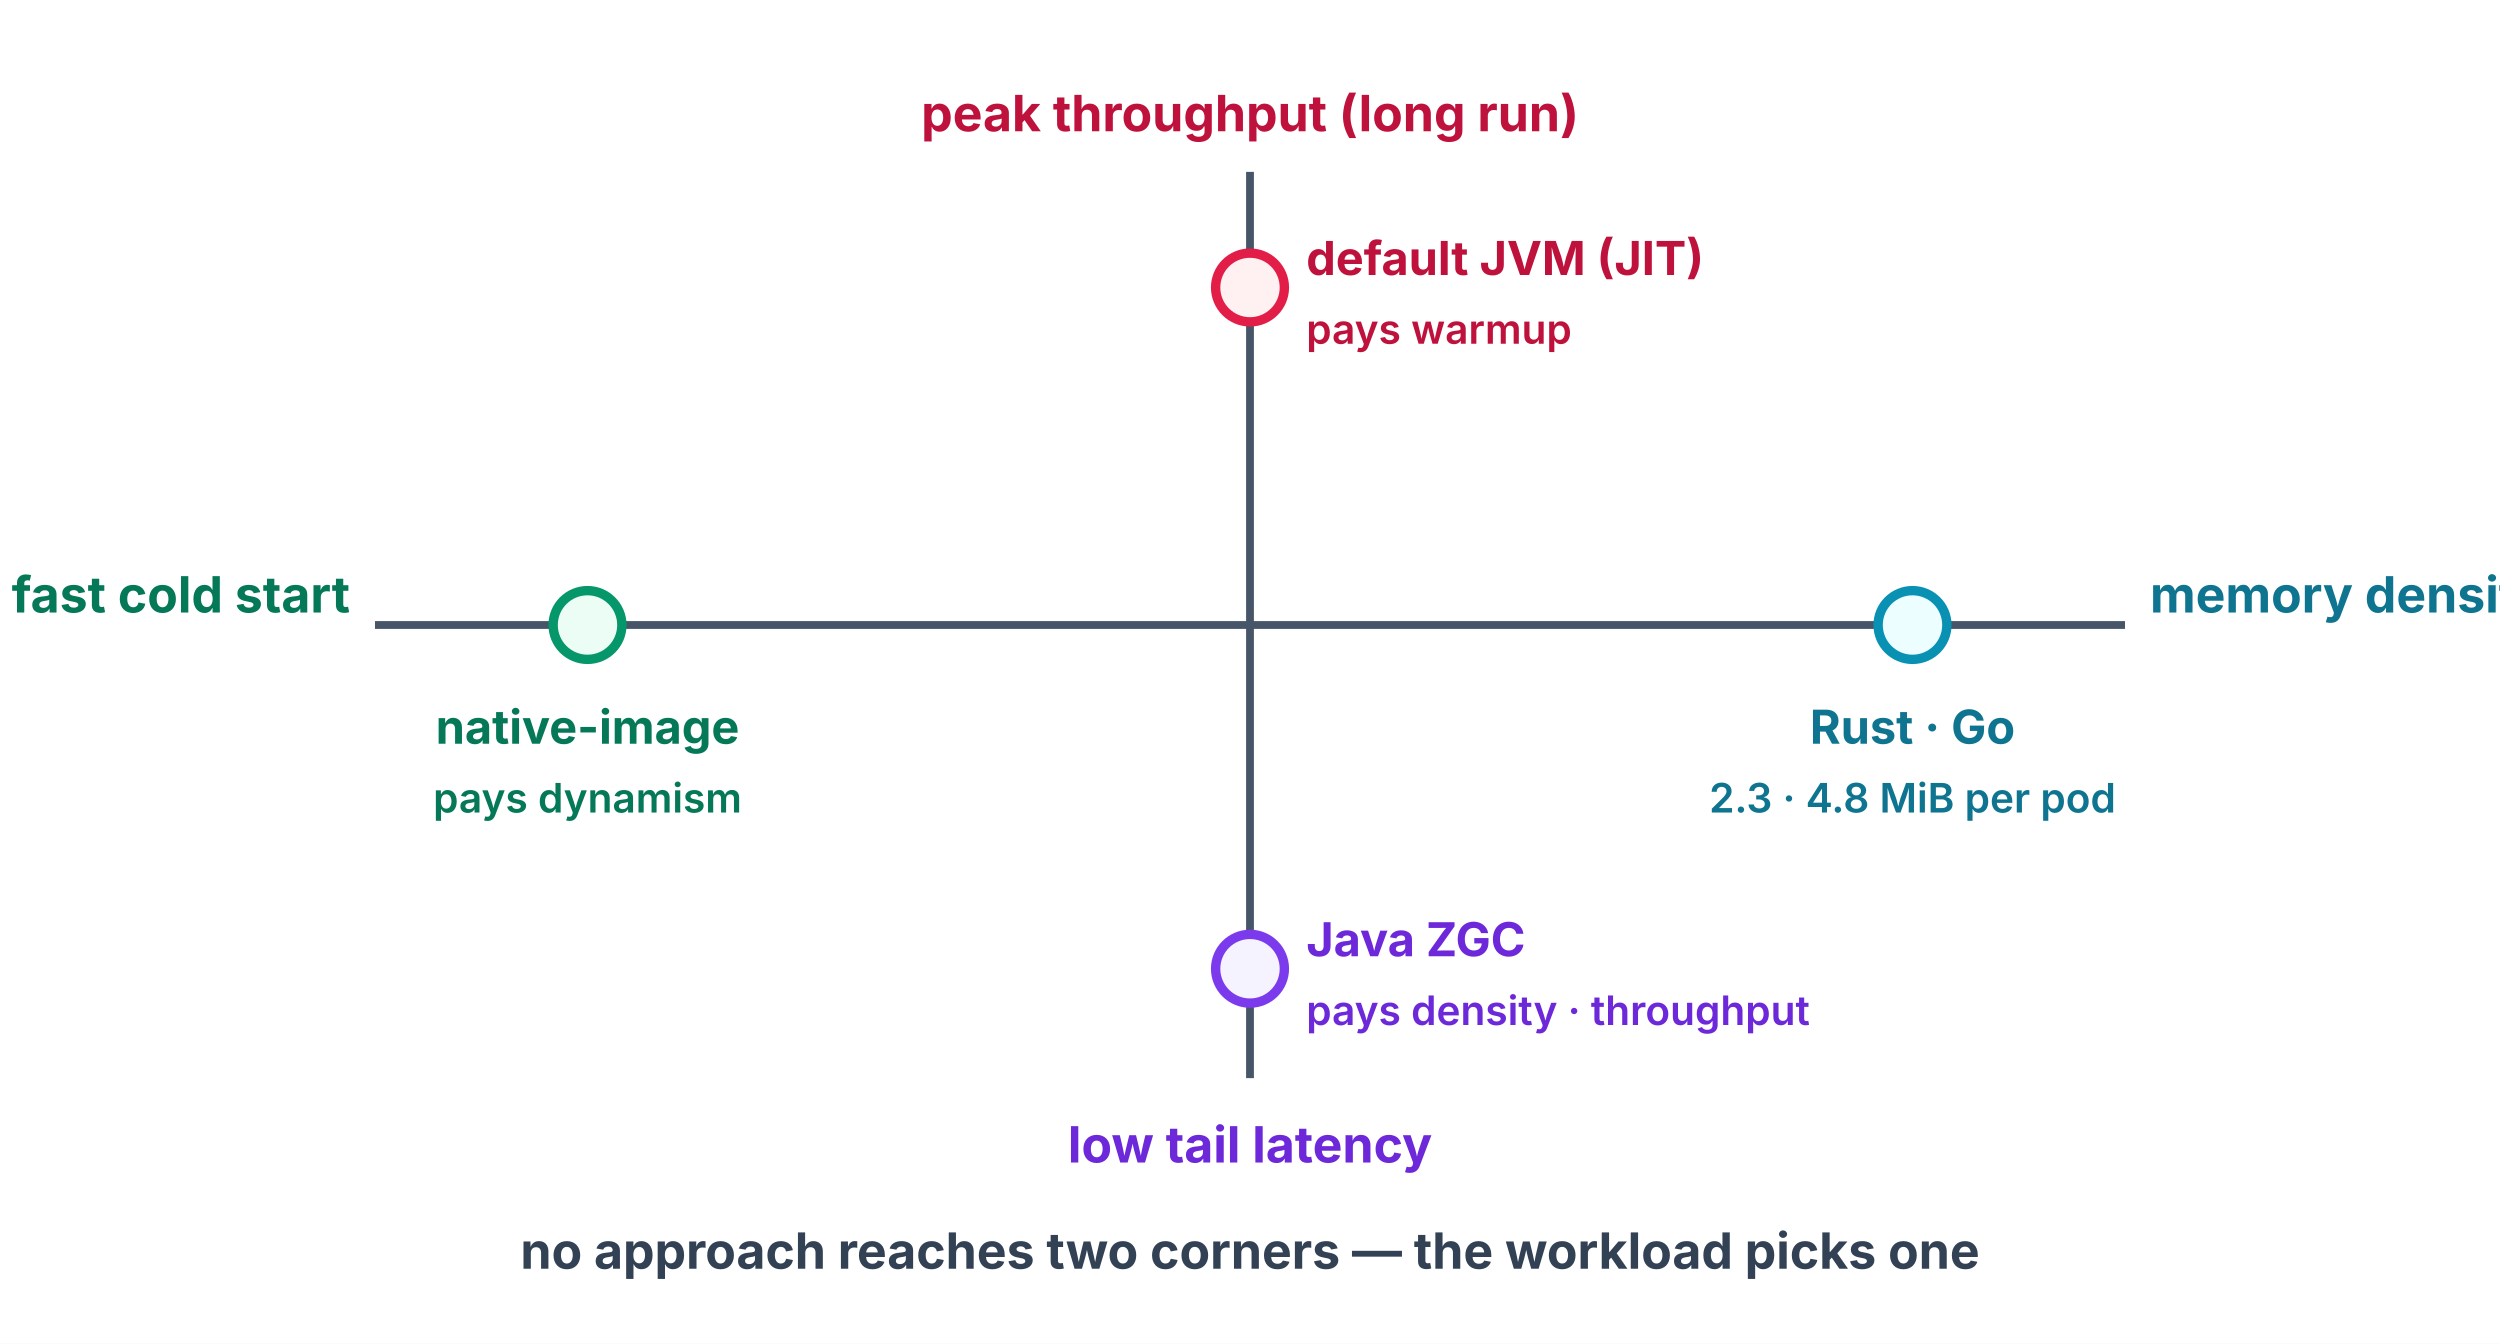
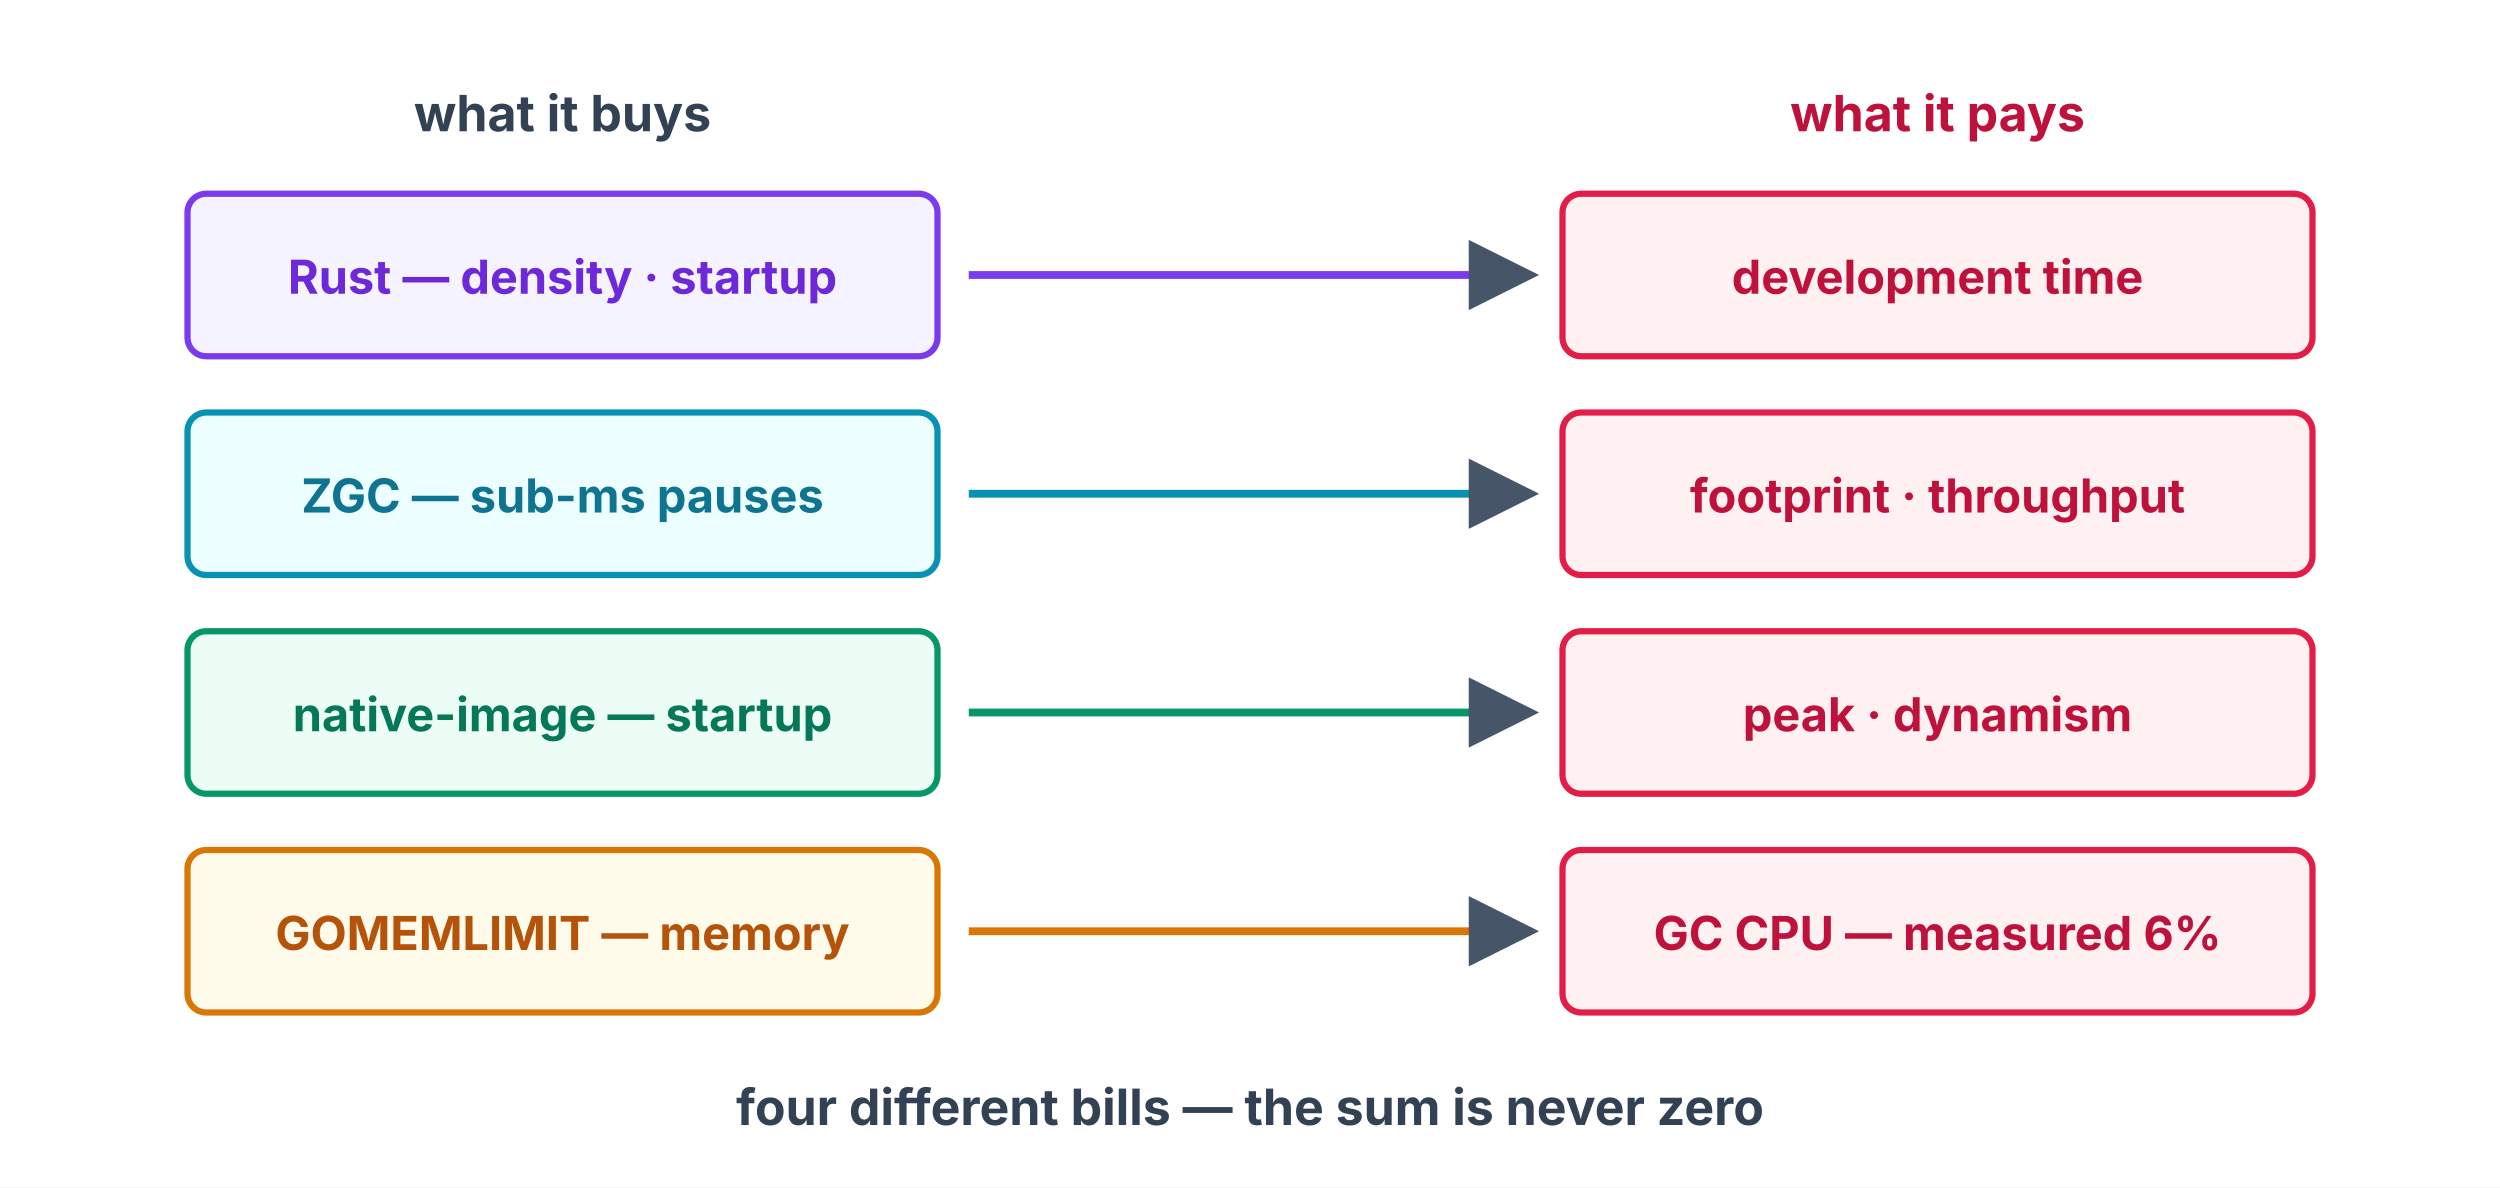
- <svg xmlns="http://www.w3.org/2000/svg" viewBox="0 0 800 430" role="img" aria-labelledby="t2 d2" font-family="Pretendard, ui-sans-serif, system-ui, -apple-system, sans-serif">
-   <rect x="0" y="0" width="800" height="430" fill="#FFFFFF" />
-   <line x1="400" y1="55" x2="400" y2="345" stroke="#475569" stroke-width="2.5" />
-   <line x1="120" y1="200" x2="680" y2="200" stroke="#475569" stroke-width="2.5" />
-   <text x="400" y="42" text-anchor="middle" font-size="16" font-weight="700" fill="#BE123C">peak throughput (long run)</text>
-   <text x="400" y="372" text-anchor="middle" font-size="16" font-weight="700" fill="#6D28D9">low tail latency</text>
-   <text x="112" y="196" text-anchor="end" font-size="16" font-weight="700" fill="#047857">fast cold start</text>
-   <text x="688" y="196" font-size="16" font-weight="700" fill="#0E7490">memory density</text>
-   <circle cx="400" cy="92" r="11" fill="#FFF1F2" stroke="#E11D48" stroke-width="3" />
-   <text x="418" y="88" font-size="15" font-weight="700" fill="#BE123C">default JVM (JIT)</text>
-   <text x="418" y="110" font-size="13" font-weight="600" fill="#BE123C">pays warmup</text>
-   <circle cx="400" cy="310" r="11" fill="#F5F3FF" stroke="#7C3AED" stroke-width="3" />
-   <text x="418" y="306" font-size="15" font-weight="700" fill="#6D28D9">Java ZGC</text>
-   <text x="418" y="328" font-size="13" font-weight="600" fill="#6D28D9">pays density · throughput</text>
-   <circle cx="188" cy="200" r="11" fill="#ECFDF5" stroke="#059669" stroke-width="3" />
-   <text x="188" y="238" text-anchor="middle" font-size="15" font-weight="700" fill="#047857">native-image</text>
-   <text x="188" y="260" text-anchor="middle" font-size="13" font-weight="600" fill="#047857">pays dynamism</text>
-   <circle cx="612" cy="200" r="11" fill="#ECFEFF" stroke="#0891B2" stroke-width="3" />
-   <text x="612" y="238" text-anchor="middle" font-size="15" font-weight="700" fill="#0E7490">Rust · Go</text>
-   <text x="612" y="260" text-anchor="middle" font-size="13" font-weight="600" fill="#0E7490">2.3 · 4.8 MiB per pod</text>
-   <text x="400" y="406" text-anchor="middle" font-size="16" font-weight="700" fill="#334155">no approach reaches two corners — the workload picks one</text>
+ <svg xmlns="http://www.w3.org/2000/svg" viewBox="0 0 800 380" role="img" aria-labelledby="t3 d3" font-family="Pretendard, ui-sans-serif, system-ui, -apple-system, sans-serif">
+   <rect x="0" y="0" width="800" height="380" fill="#FFFFFF" />
+   <text x="180" y="42" text-anchor="middle" font-size="16" font-weight="700" fill="#334155">what it buys</text>
+   <text x="620" y="42" text-anchor="middle" font-size="16" font-weight="700" fill="#BE123C">what it pays</text>
+   <rect x="60" y="62" width="240" height="52" rx="6" fill="#F5F3FF" stroke="#7C3AED" stroke-width="2" />
+   <text x="180" y="94" text-anchor="middle" font-size="15" font-weight="700" fill="#6D28D9">Rust — density · startup</text>
+   <path d="M 310 88 L 490 88" stroke="#7C3AED" stroke-width="2.5" marker-end="url(#ac)" />
+   <rect x="500" y="62" width="240" height="52" rx="6" fill="#FFF1F2" stroke="#E11D48" stroke-width="2" />
+   <text x="620" y="94" text-anchor="middle" font-size="15" font-weight="700" fill="#BE123C">development time</text>
+   <rect x="60" y="132" width="240" height="52" rx="6" fill="#ECFEFF" stroke="#0891B2" stroke-width="2" />
+   <text x="180" y="164" text-anchor="middle" font-size="15" font-weight="700" fill="#0E7490">ZGC — sub-ms pauses</text>
+   <path d="M 310 158 L 490 158" stroke="#0891B2" stroke-width="2.5" marker-end="url(#ac)" />
+   <rect x="500" y="132" width="240" height="52" rx="6" fill="#FFF1F2" stroke="#E11D48" stroke-width="2" />
+   <text x="620" y="164" text-anchor="middle" font-size="15" font-weight="700" fill="#BE123C">footprint · throughput</text>
+   <rect x="60" y="202" width="240" height="52" rx="6" fill="#ECFDF5" stroke="#059669" stroke-width="2" />
+   <text x="180" y="234" text-anchor="middle" font-size="15" font-weight="700" fill="#047857">native-image — startup</text>
+   <path d="M 310 228 L 490 228" stroke="#059669" stroke-width="2.5" marker-end="url(#ac)" />
+   <rect x="500" y="202" width="240" height="52" rx="6" fill="#FFF1F2" stroke="#E11D48" stroke-width="2" />
+   <text x="620" y="234" text-anchor="middle" font-size="15" font-weight="700" fill="#BE123C">peak · dynamism</text>
+   <rect x="60" y="272" width="240" height="52" rx="6" fill="#FFFBEB" stroke="#D97706" stroke-width="2" />
+   <text x="180" y="304" text-anchor="middle" font-size="15" font-weight="700" fill="#B45309">GOMEMLIMIT — memory</text>
+   <path d="M 310 298 L 490 298" stroke="#D97706" stroke-width="2.5" marker-end="url(#ac)" />
+   <rect x="500" y="272" width="240" height="52" rx="6" fill="#FFF1F2" stroke="#E11D48" stroke-width="2" />
+   <text x="620" y="304" text-anchor="middle" font-size="15" font-weight="700" fill="#BE123C">GC CPU — measured 6%</text>
+   <text x="400" y="360" text-anchor="middle" font-size="16" font-weight="700" fill="#334155">four different bills — the sum is never zero</text>
+   <defs>
+     <marker id="ac" markerWidth="9" markerHeight="9" refX="8" refY="4.5" orient="auto">
+       <path d="M 0 0 L 9 4.5 L 0 9 z" fill="#475569" />
+     </marker>
+   </defs>
</svg>
